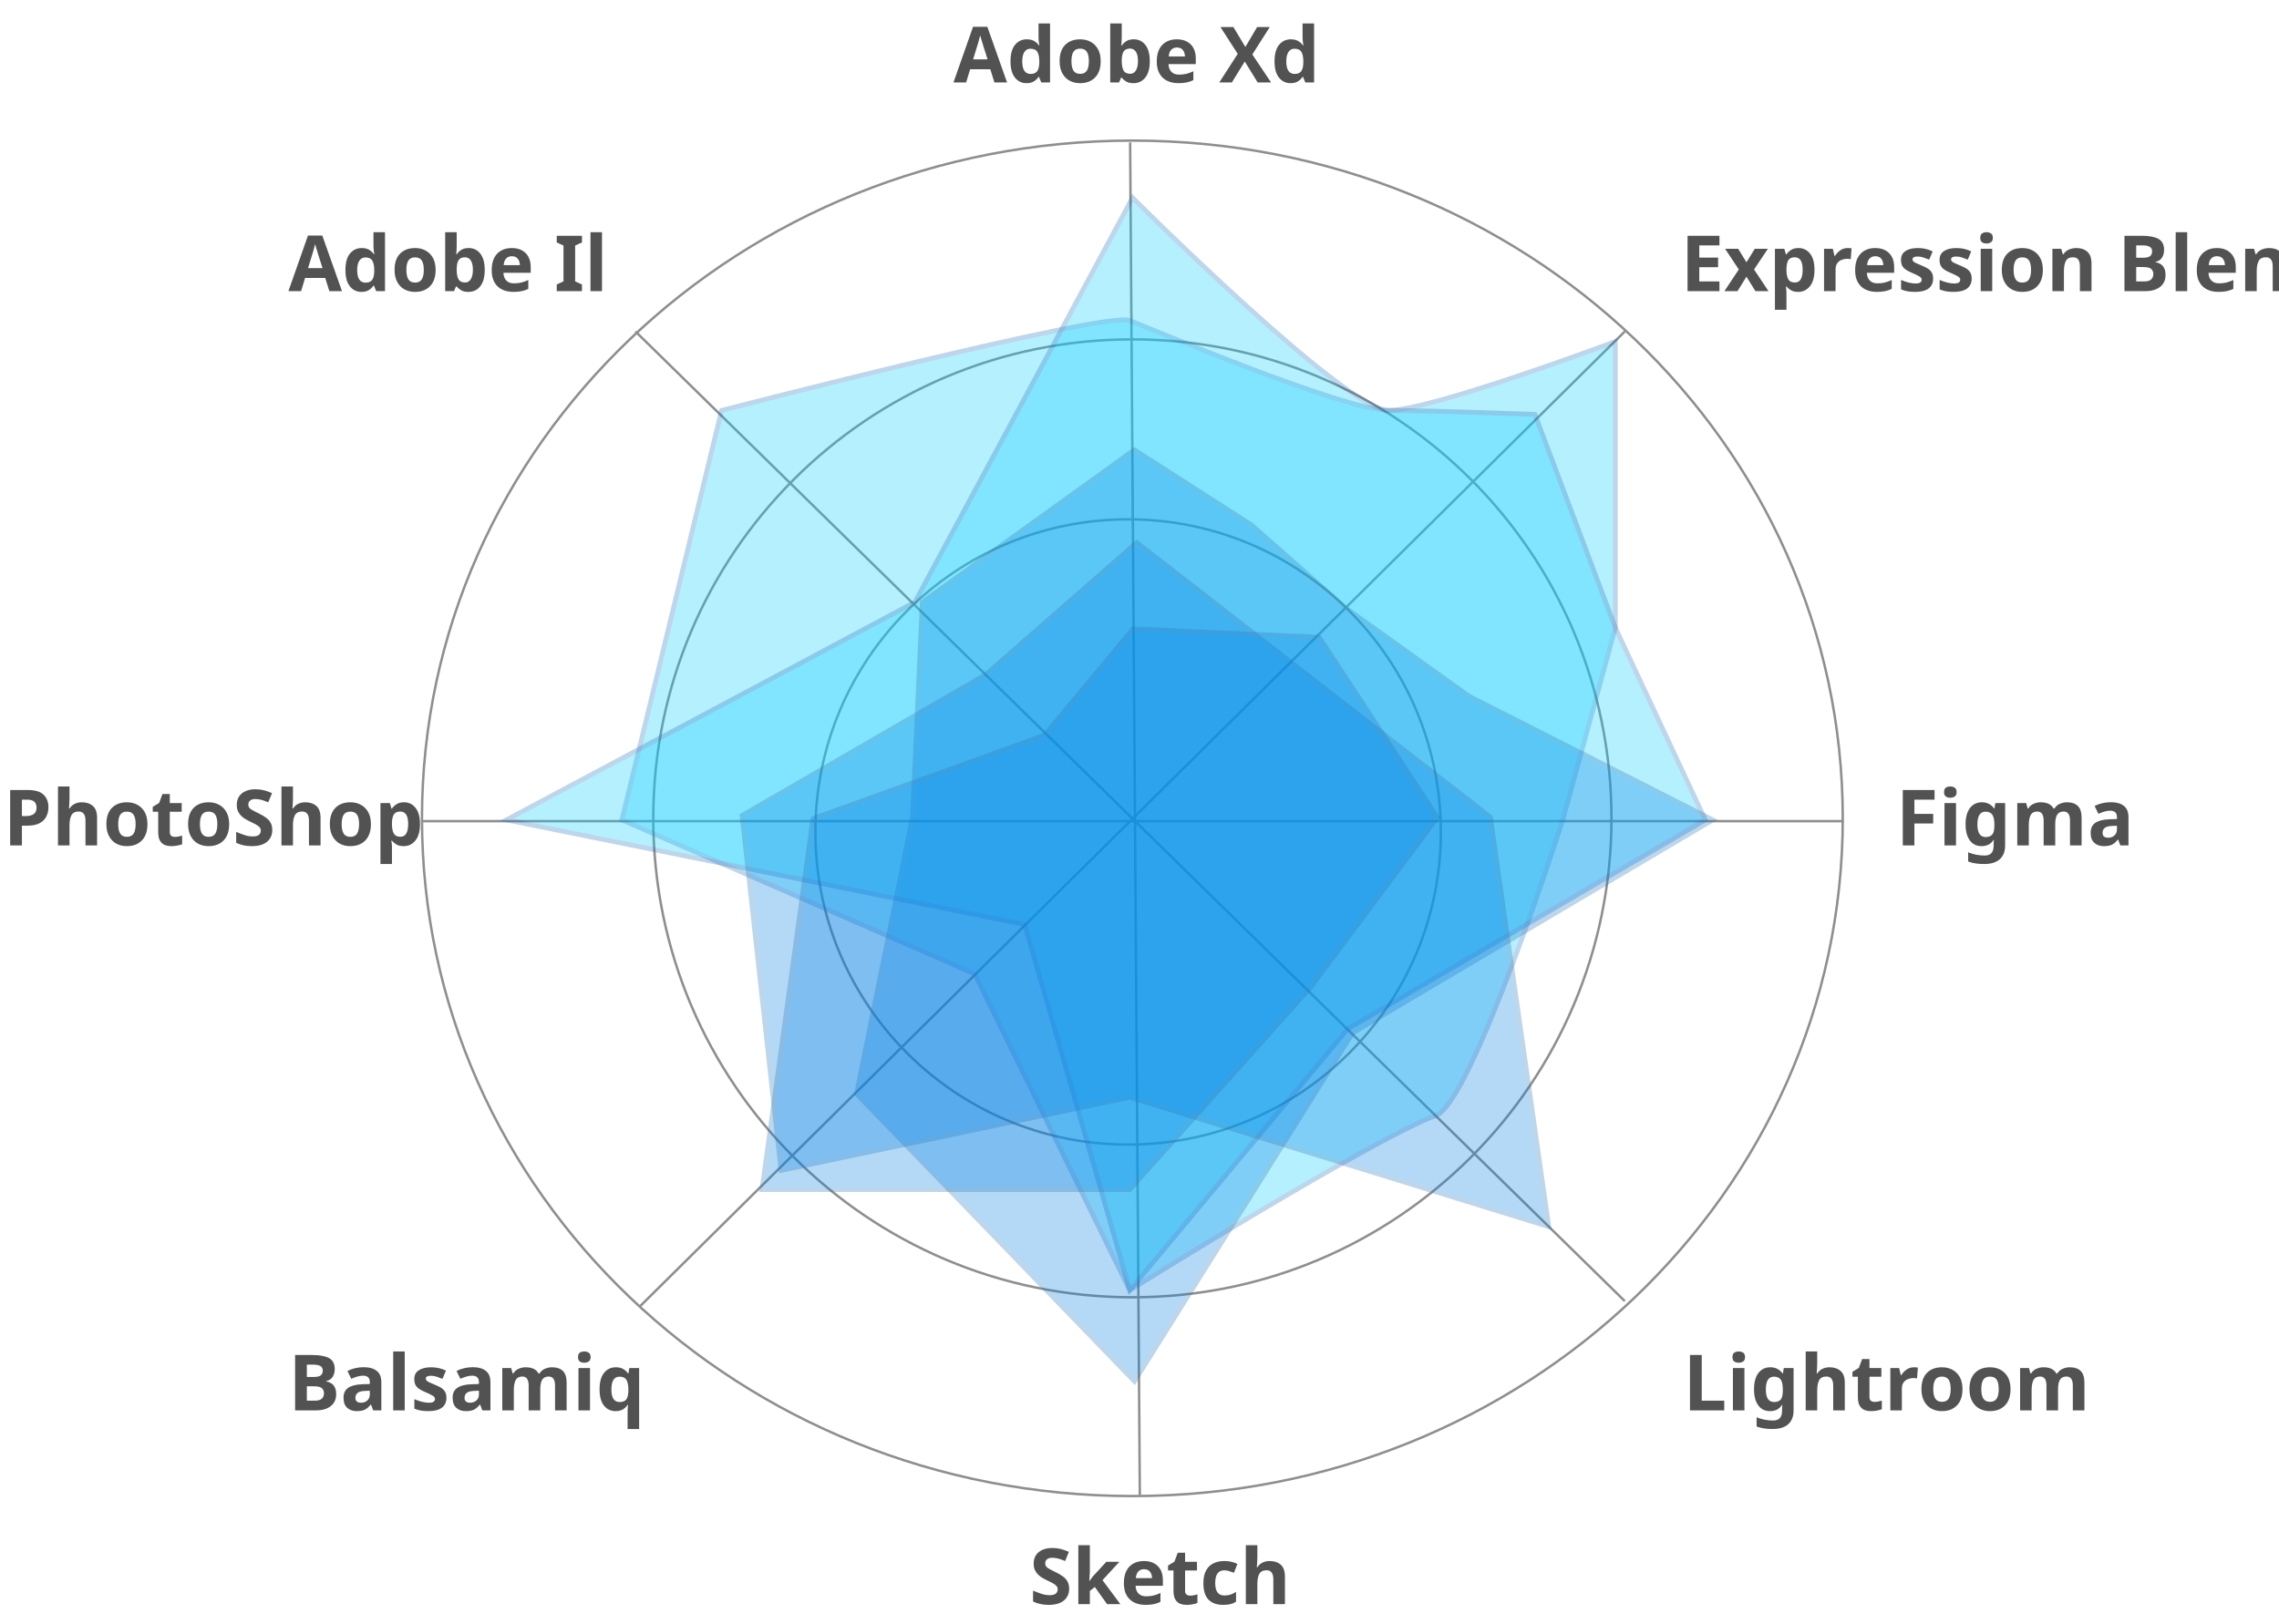
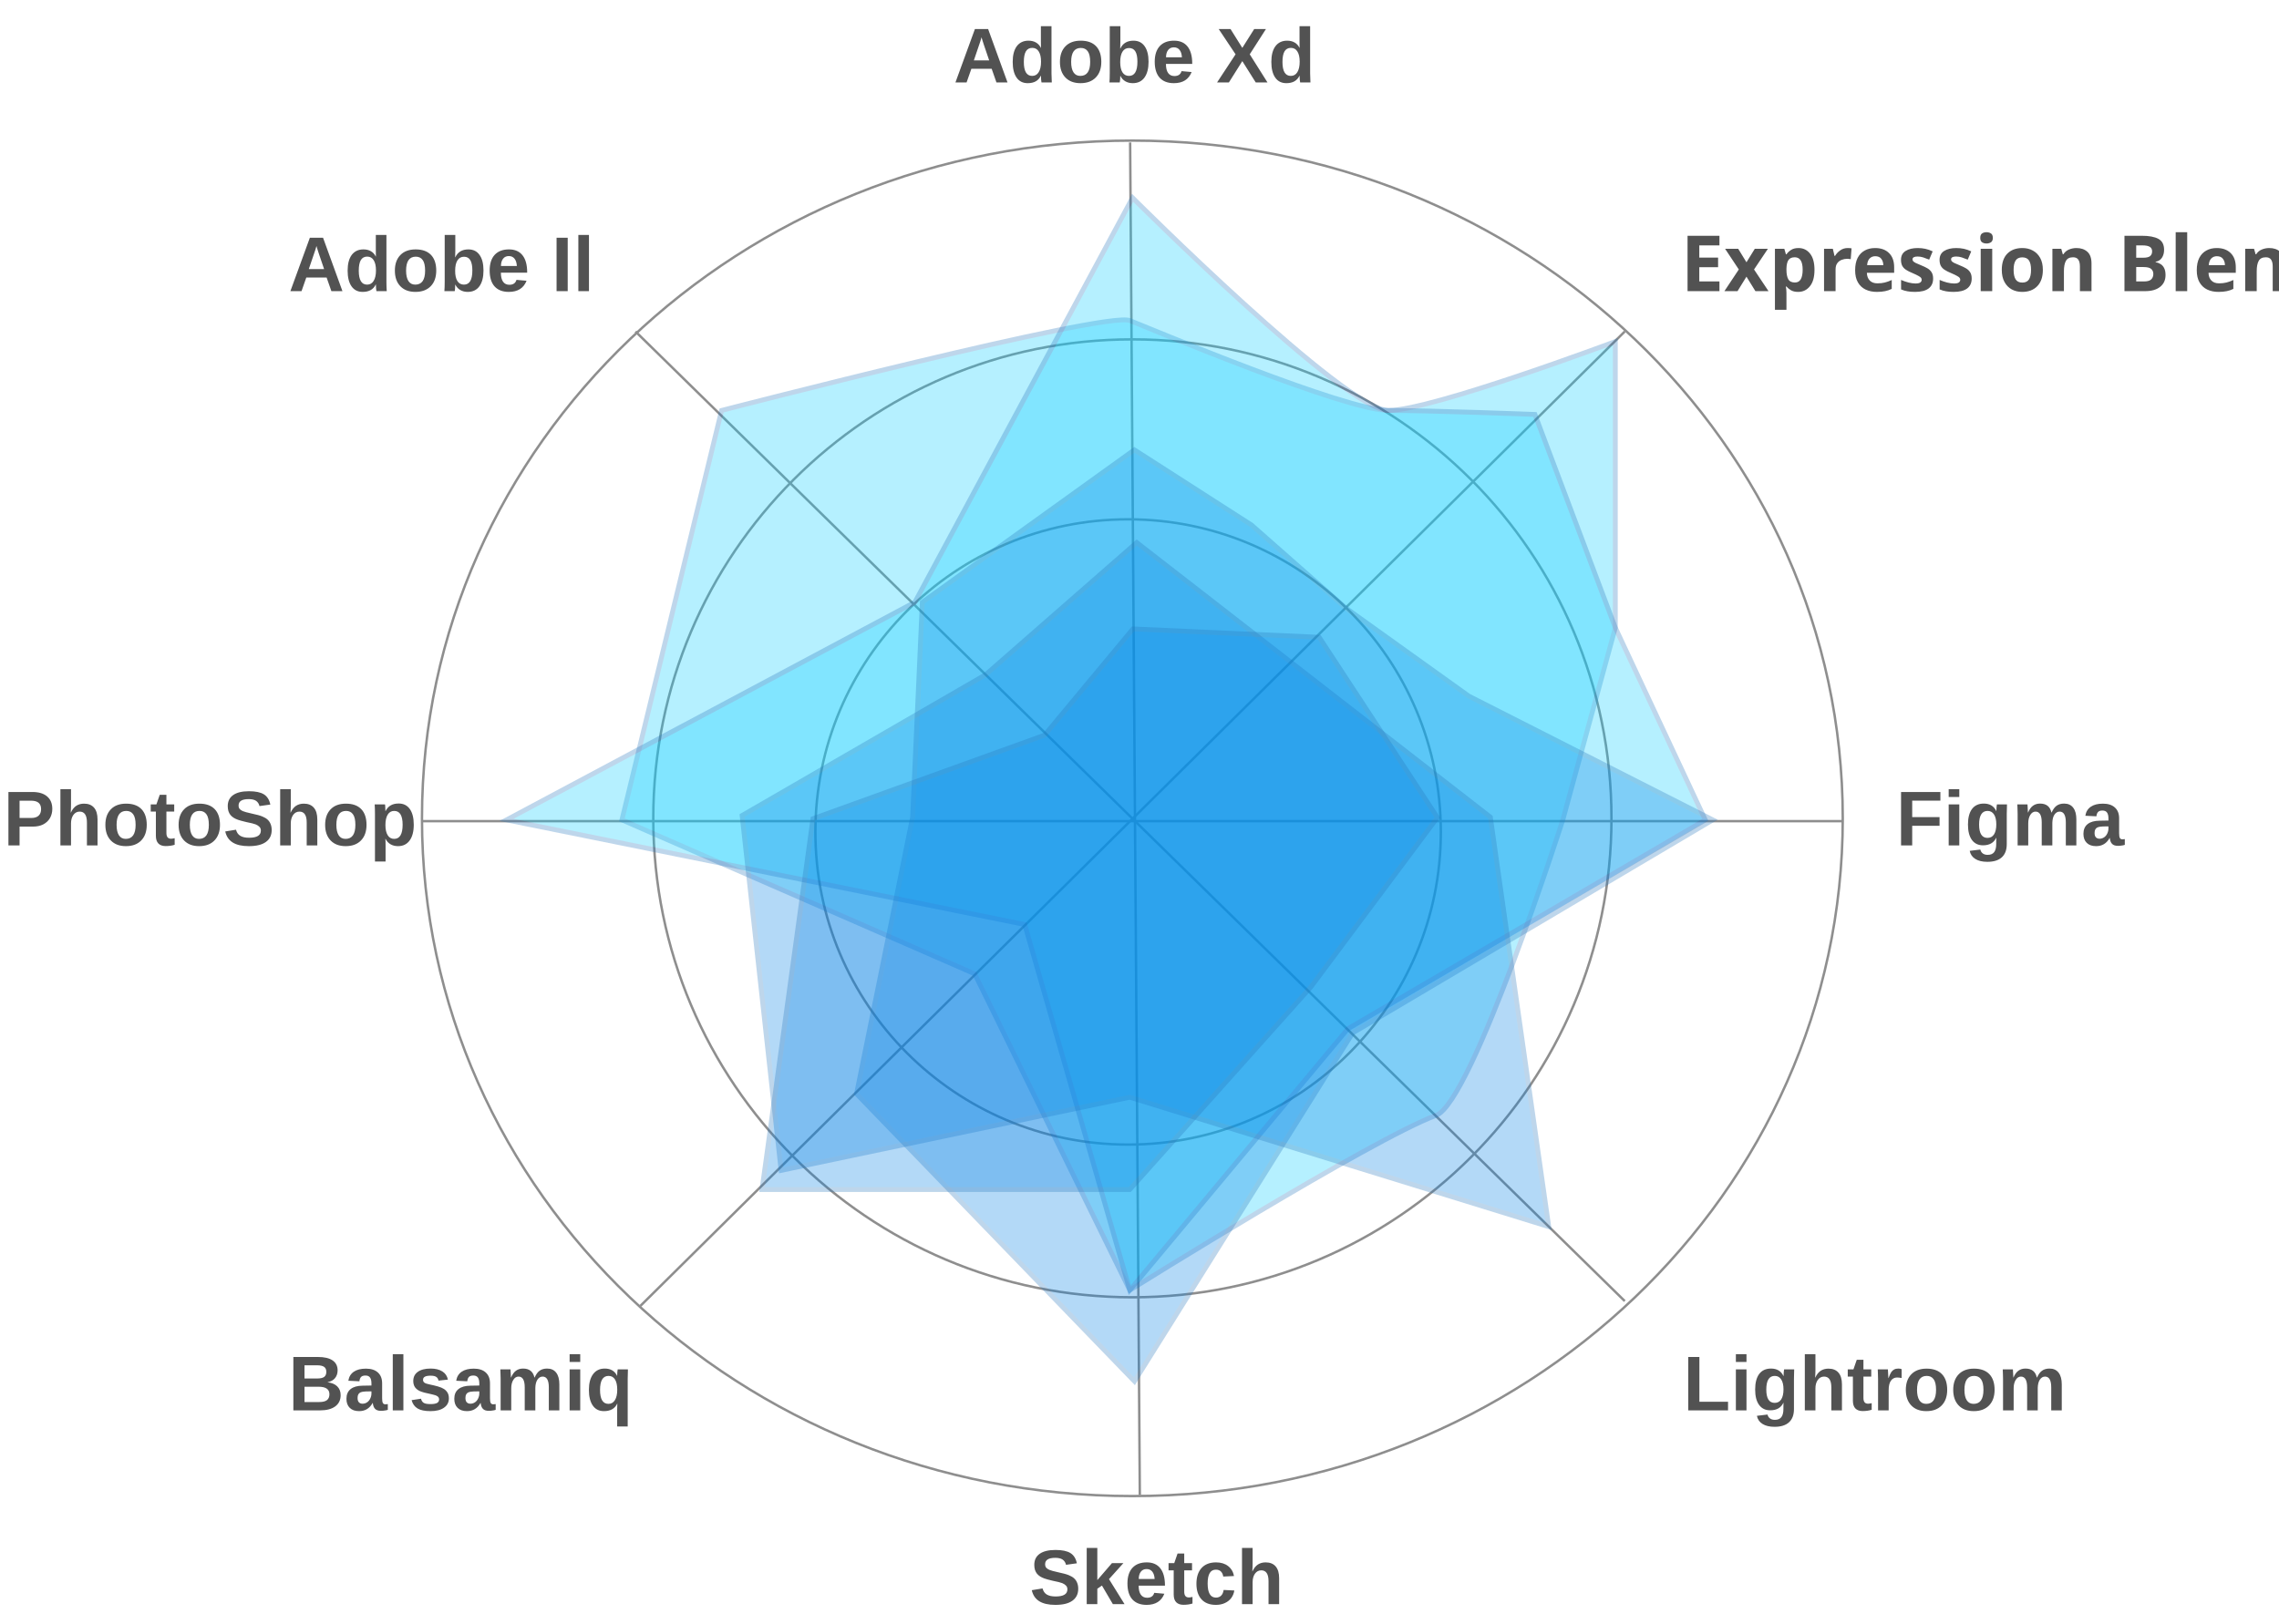
<svg xmlns="http://www.w3.org/2000/svg" width="469.966" height="334.891" viewBox="0 0 469.966 334.891">
  <g id="Experience" transform="translate(-1215.197 -4895.992)">
    <line id="Line_12" data-name="Line 12" x2="293" transform="translate(1302.248 5065.375)" fill="none" stroke="#8e8e8e" stroke-miterlimit="10" stroke-width="0.5" />
    <line id="Line_11" data-name="Line 11" x2="2" y2="279" transform="translate(1448.248 4925.375)" fill="none" stroke="#8e8e8e" stroke-miterlimit="10" stroke-width="0.5" />
    <line id="Line_13" data-name="Line 13" x2="204" y2="200" transform="translate(1346.248 4964.375)" fill="none" stroke="#8e8e8e" stroke-miterlimit="10" stroke-width="0.5" />
    <line id="Line_14" data-name="Line 14" x1="203" y2="201" transform="translate(1347.248 4964.375)" fill="none" stroke="#8e8e8e" stroke-miterlimit="10" stroke-width="0.5" />
    <circle id="Ellipse_50" data-name="Ellipse 50" cx="64.489" cy="64.489" r="64.489" transform="translate(1383.343 5003.115)" fill="none" stroke="#8e8e8e" stroke-miterlimit="10" stroke-width="0.5" />
    <ellipse id="Ellipse_51" data-name="Ellipse 51" cx="98.797" cy="98.797" rx="98.797" ry="98.797" transform="translate(1349.913 4965.996)" fill="none" stroke="#8e8e8e" stroke-miterlimit="10" stroke-width="0.5" />
    <ellipse id="Ellipse_52" data-name="Ellipse 52" cx="146.495" cy="139.801" rx="146.495" ry="139.801" transform="translate(1302.214 4924.992)" fill="none" stroke="#8e8e8e" stroke-miterlimit="10" stroke-width="0.5" />
    <path id="Path_375" data-name="Path 375" d="M116.36,117.125s79.248-20.518,84.172-18.548,44.484,18.548,53.347,18.548,46.782-14.212,46.782-14.212v59.024l-10.826,39.641s-18.668,58.189-26.118,60.947c-13.3,4.924-63.185,36.062-63.185,36.062l-31.967-65.247L95.807,201.579Z" transform="translate(1247.639 4863.534)" fill="#07cdff" stroke="#2676bd" stroke-miterlimit="10" stroke-width="1" opacity="0.3" />
    <path id="Path_376" data-name="Path 376" d="M158.4,155.049l44.891-83.432s43.912,43.872,52.775,43.872,30.2.821,30.2.821L302.848,160.3,321.4,199.943l-73.7,43.088-44.976,53.922-21.667-75.425L74.193,199.943Z" transform="translate(1245.453 4865.17)" fill="#07cdff" stroke="#2676bd" stroke-miterlimit="10" stroke-width="1" opacity="0.3" />
    <path id="Path_377" data-name="Path 377" d="M153.311,153.85l43.726-31.434L221.2,137.928,240.572,155l25.443,18.22,50.294,25.525-74.234,43.938L197.06,314.549l-57.314-59.3,11.572-57.061Z" transform="translate(1252.083 4866.369)" fill="#0081e4" stroke="#2676bd" stroke-miterlimit="10" stroke-width="1" opacity="0.3" />
    <path id="Path_378" data-name="Path 378" d="M126.36,269.294l-8.043-73.209,50.229-29.054,31.147-27.248,72.922,56.63,12.04,84.479-86.4-26.7Z" transform="translate(1249.916 4868.126)" fill="#0081e4" stroke="#2676bd" stroke-miterlimit="10" stroke-width="1" opacity="0.3" />
    <path id="Path_379" data-name="Path 379" d="M122.043,271.6l10.505-76.492,47.766-17.235,18.22-21.913,38.41,1.724,24.376,37.179-26.1,34.963L197.879,271.6Z" transform="translate(1250.293 4869.762)" fill="#0081e4" stroke="#2676bd" stroke-miterlimit="10" stroke-width="1" opacity="0.3" />
    <text id="Expression_Blend" data-name="Expression Blend" transform="translate(1623.162 4956.047)" fill="#525252" font-size="16" font-family="SegoeUI-Semibold, Segoe UI" font-weight="600">
      <tspan x="-61.402" y="0">Expression Blend</tspan>
    </text>
-     <text id="Figma" transform="translate(1628.339 5070.375)" fill="#525252" font-size="16" font-family="SegoeUI-Semibold, Segoe UI" font-weight="600">
+     <text id="Figma" transform="translate(1628.339 5070.375)" fill="#525252" font-size="16" font-family="Poppins, Arial, SegoeUI-Semibold, Segoe UI" font-weight="600">
      <tspan x="-22.191" y="0">Figma</tspan>
    </text>
-     <text id="Lightroom" transform="translate(1600.162 5186.918)" fill="#525252" font-size="16" font-family="SegoeUI-Semibold, Segoe UI" font-weight="600">
+     <text id="Lightroom" transform="translate(1600.162 5186.918)" fill="#525252" font-size="16" font-family="Poppins, Arial, SegoeUI-Semibold, Segoe UI" font-weight="600">
      <tspan x="-37.898" y="0">Lightroom</tspan>
    </text>
-     <text id="Sketch" transform="translate(1451.401 5226.883)" fill="#525252" font-size="16" font-family="SegoeUI-Semibold, Segoe UI" font-weight="600">
+     <text id="Sketch" transform="translate(1451.401 5226.883)" fill="#525252" font-size="16" font-family="Poppins, Arial, SegoeUI-Semibold, Segoe UI" font-weight="600">
      <tspan x="-23.902" y="0">Sketch</tspan>
    </text>
-     <text id="Balsamiq" transform="translate(1307.334 5186.918)" fill="#525252" font-size="16" font-family="SegoeUI-Semibold, Segoe UI" font-weight="600">
+     <text id="Balsamiq" transform="translate(1307.334 5186.918)" fill="#525252" font-size="16" font-family="Poppins, Arial, SegoeUI-Semibold, Segoe UI" font-weight="600">
      <tspan x="-32.719" y="0">Balsamiq</tspan>
    </text>
-     <text id="Adobe_Il" data-name="Adobe Il" transform="translate(1305.334 4956.047)" fill="#525252" font-size="16" font-family="SegoeUI-Semibold, Segoe UI" font-weight="600">
+     <text id="Adobe_Il" data-name="Adobe Il" transform="translate(1305.334 4956.047)" fill="#525252" font-size="16" font-family="Poppins, Arial, SegoeUI-Semibold, Segoe UI" font-weight="600">
      <tspan x="-30.66" y="0">Adobe Il</tspan>
    </text>
-     <text id="PhotoShop" transform="translate(1256.197 5070.375)" fill="#525252" font-size="16" font-family="SegoeUI-Semibold, Segoe UI" font-weight="600">
+     <text id="PhotoShop" transform="translate(1256.197 5070.375)" fill="#525252" font-size="16" font-family="Poppins, Arial, SegoeUI-Semibold, Segoe UI" font-weight="600">
      <tspan x="-40.34" y="0">PhotoShop</tspan>
    </text>
-     <text id="Adobe_Xd" data-name="Adobe Xd" transform="translate(1447.832 4912.992)" fill="#525252" font-size="16" font-family="SegoeUI-Semibold, Segoe UI" font-weight="600">
+     <text id="Adobe_Xd" data-name="Adobe Xd" transform="translate(1447.832 4912.992)" fill="#525252" font-size="16" font-family="Poppins, Arial, SegoeUI-Semibold, Segoe UI" font-weight="600">
      <tspan x="-36.012" y="0">Adobe Xd</tspan>
    </text>
  </g>
</svg>
